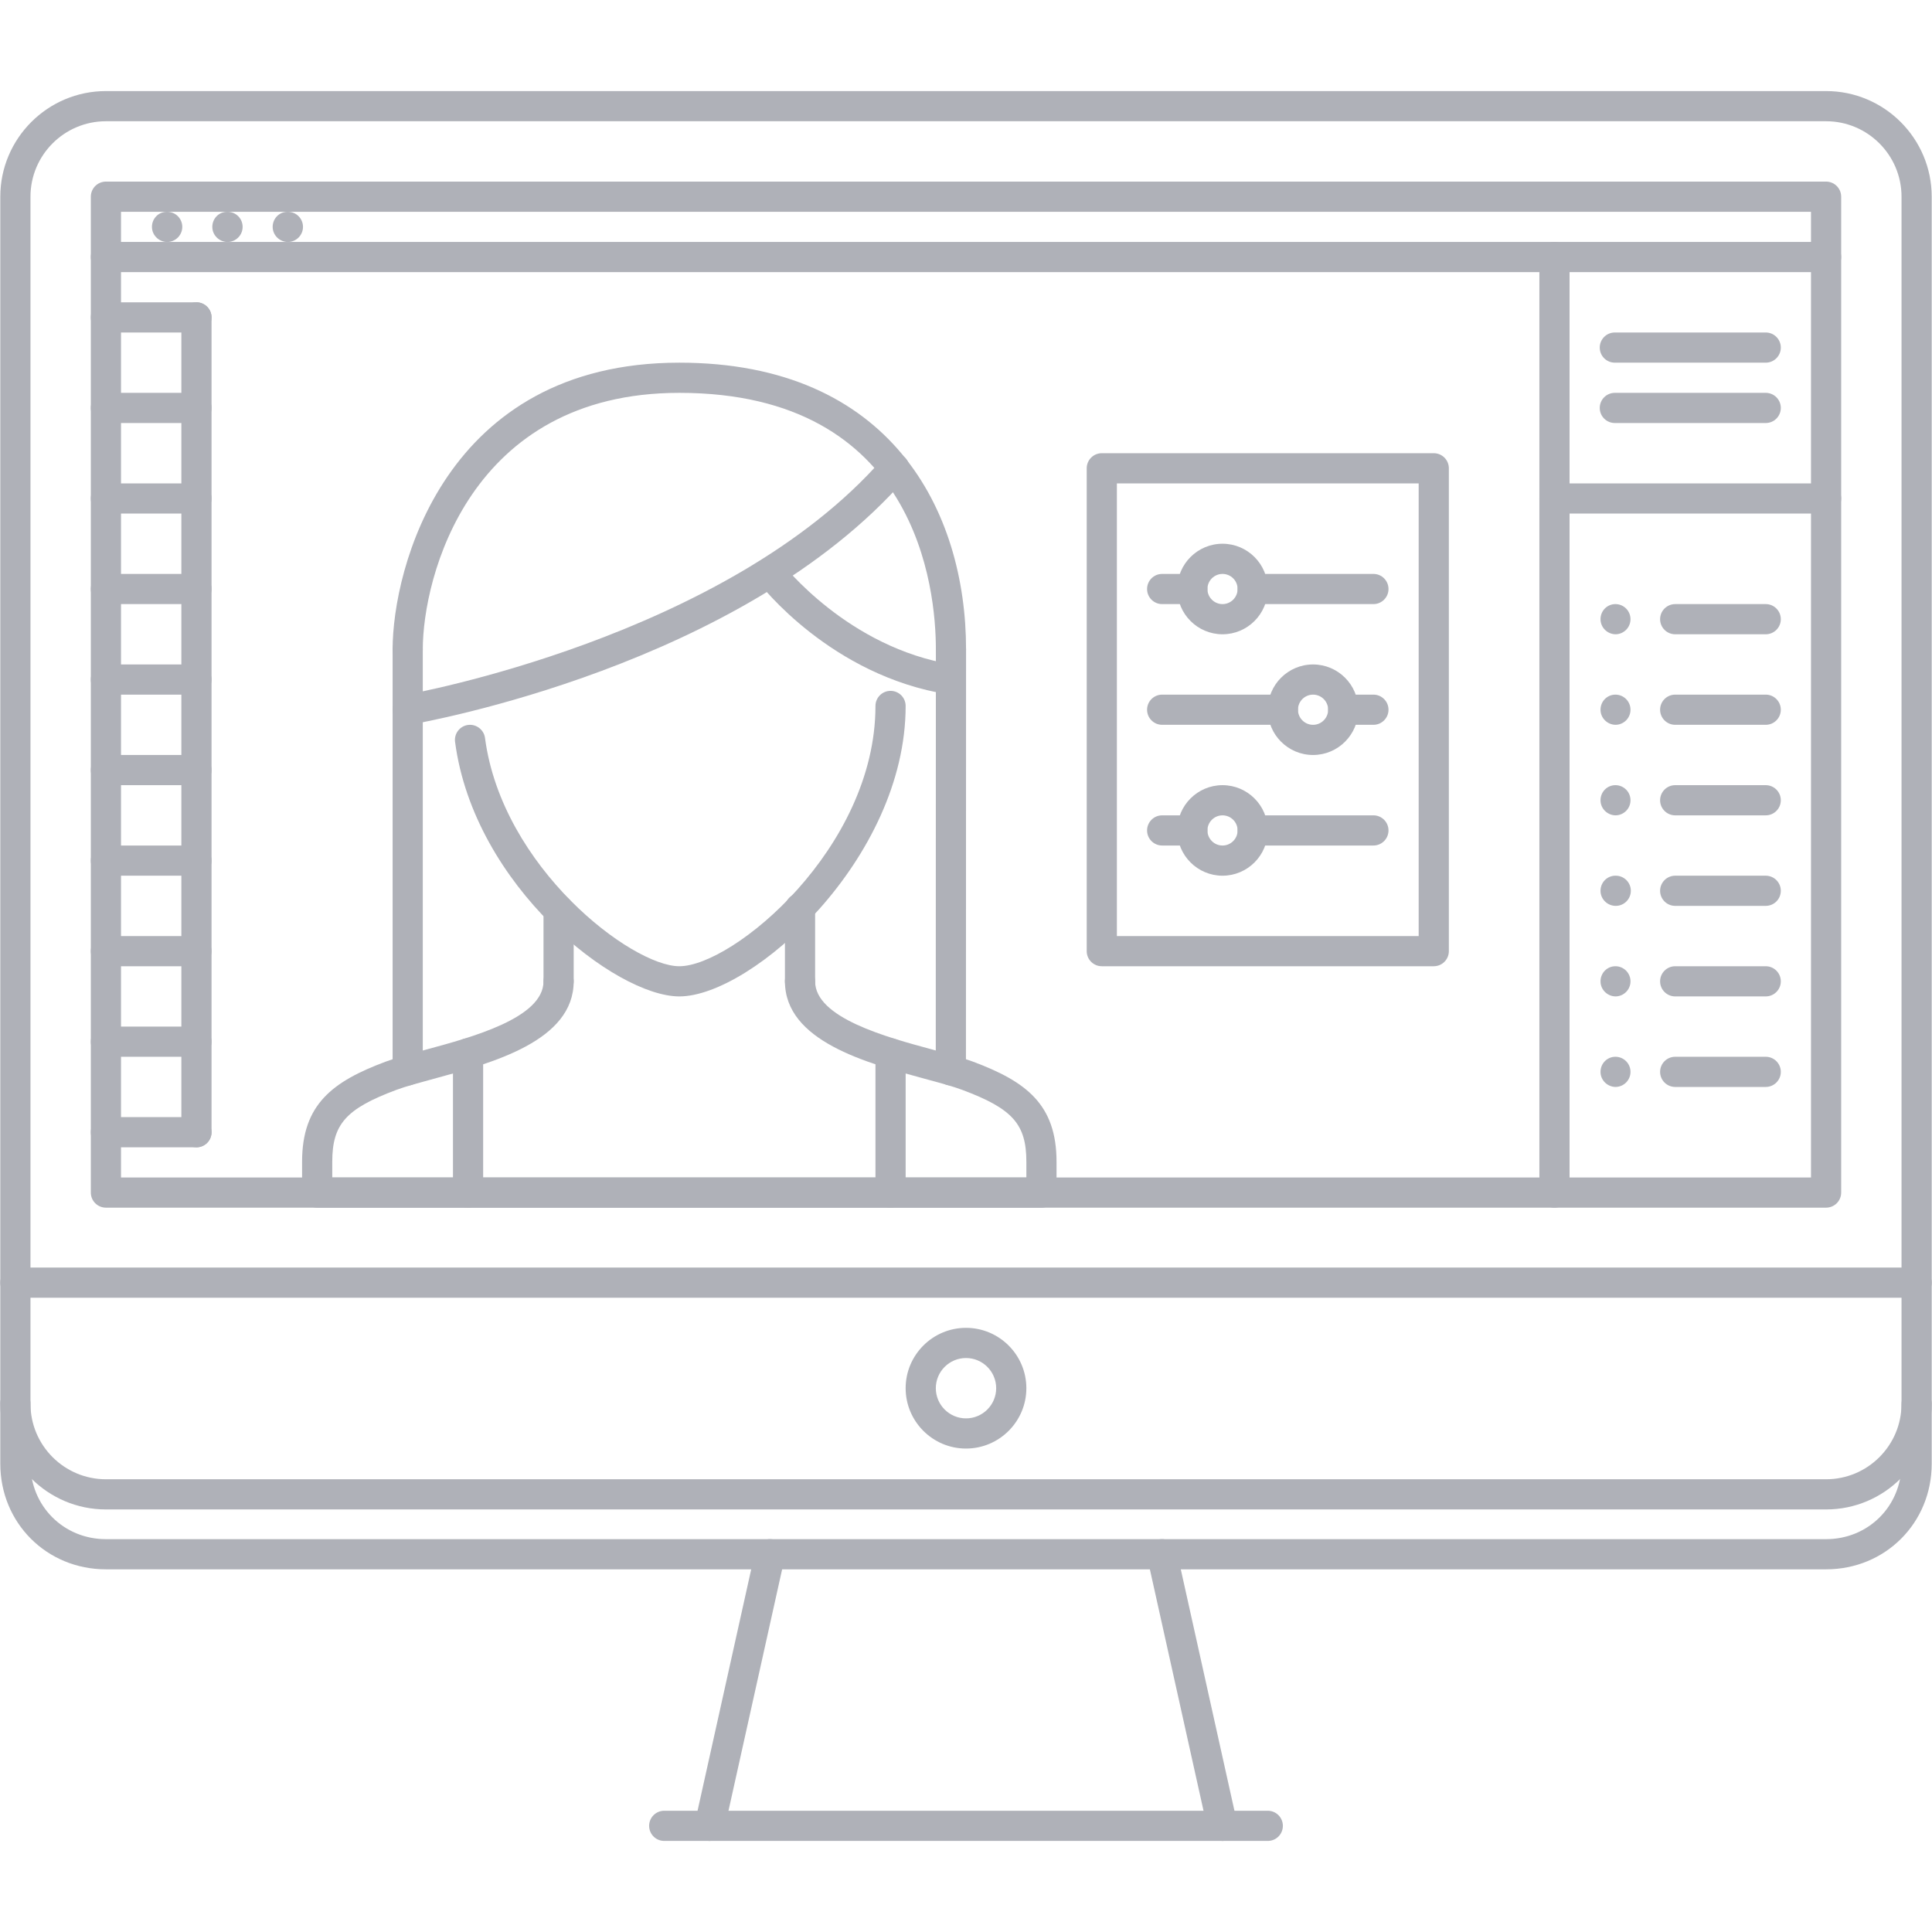
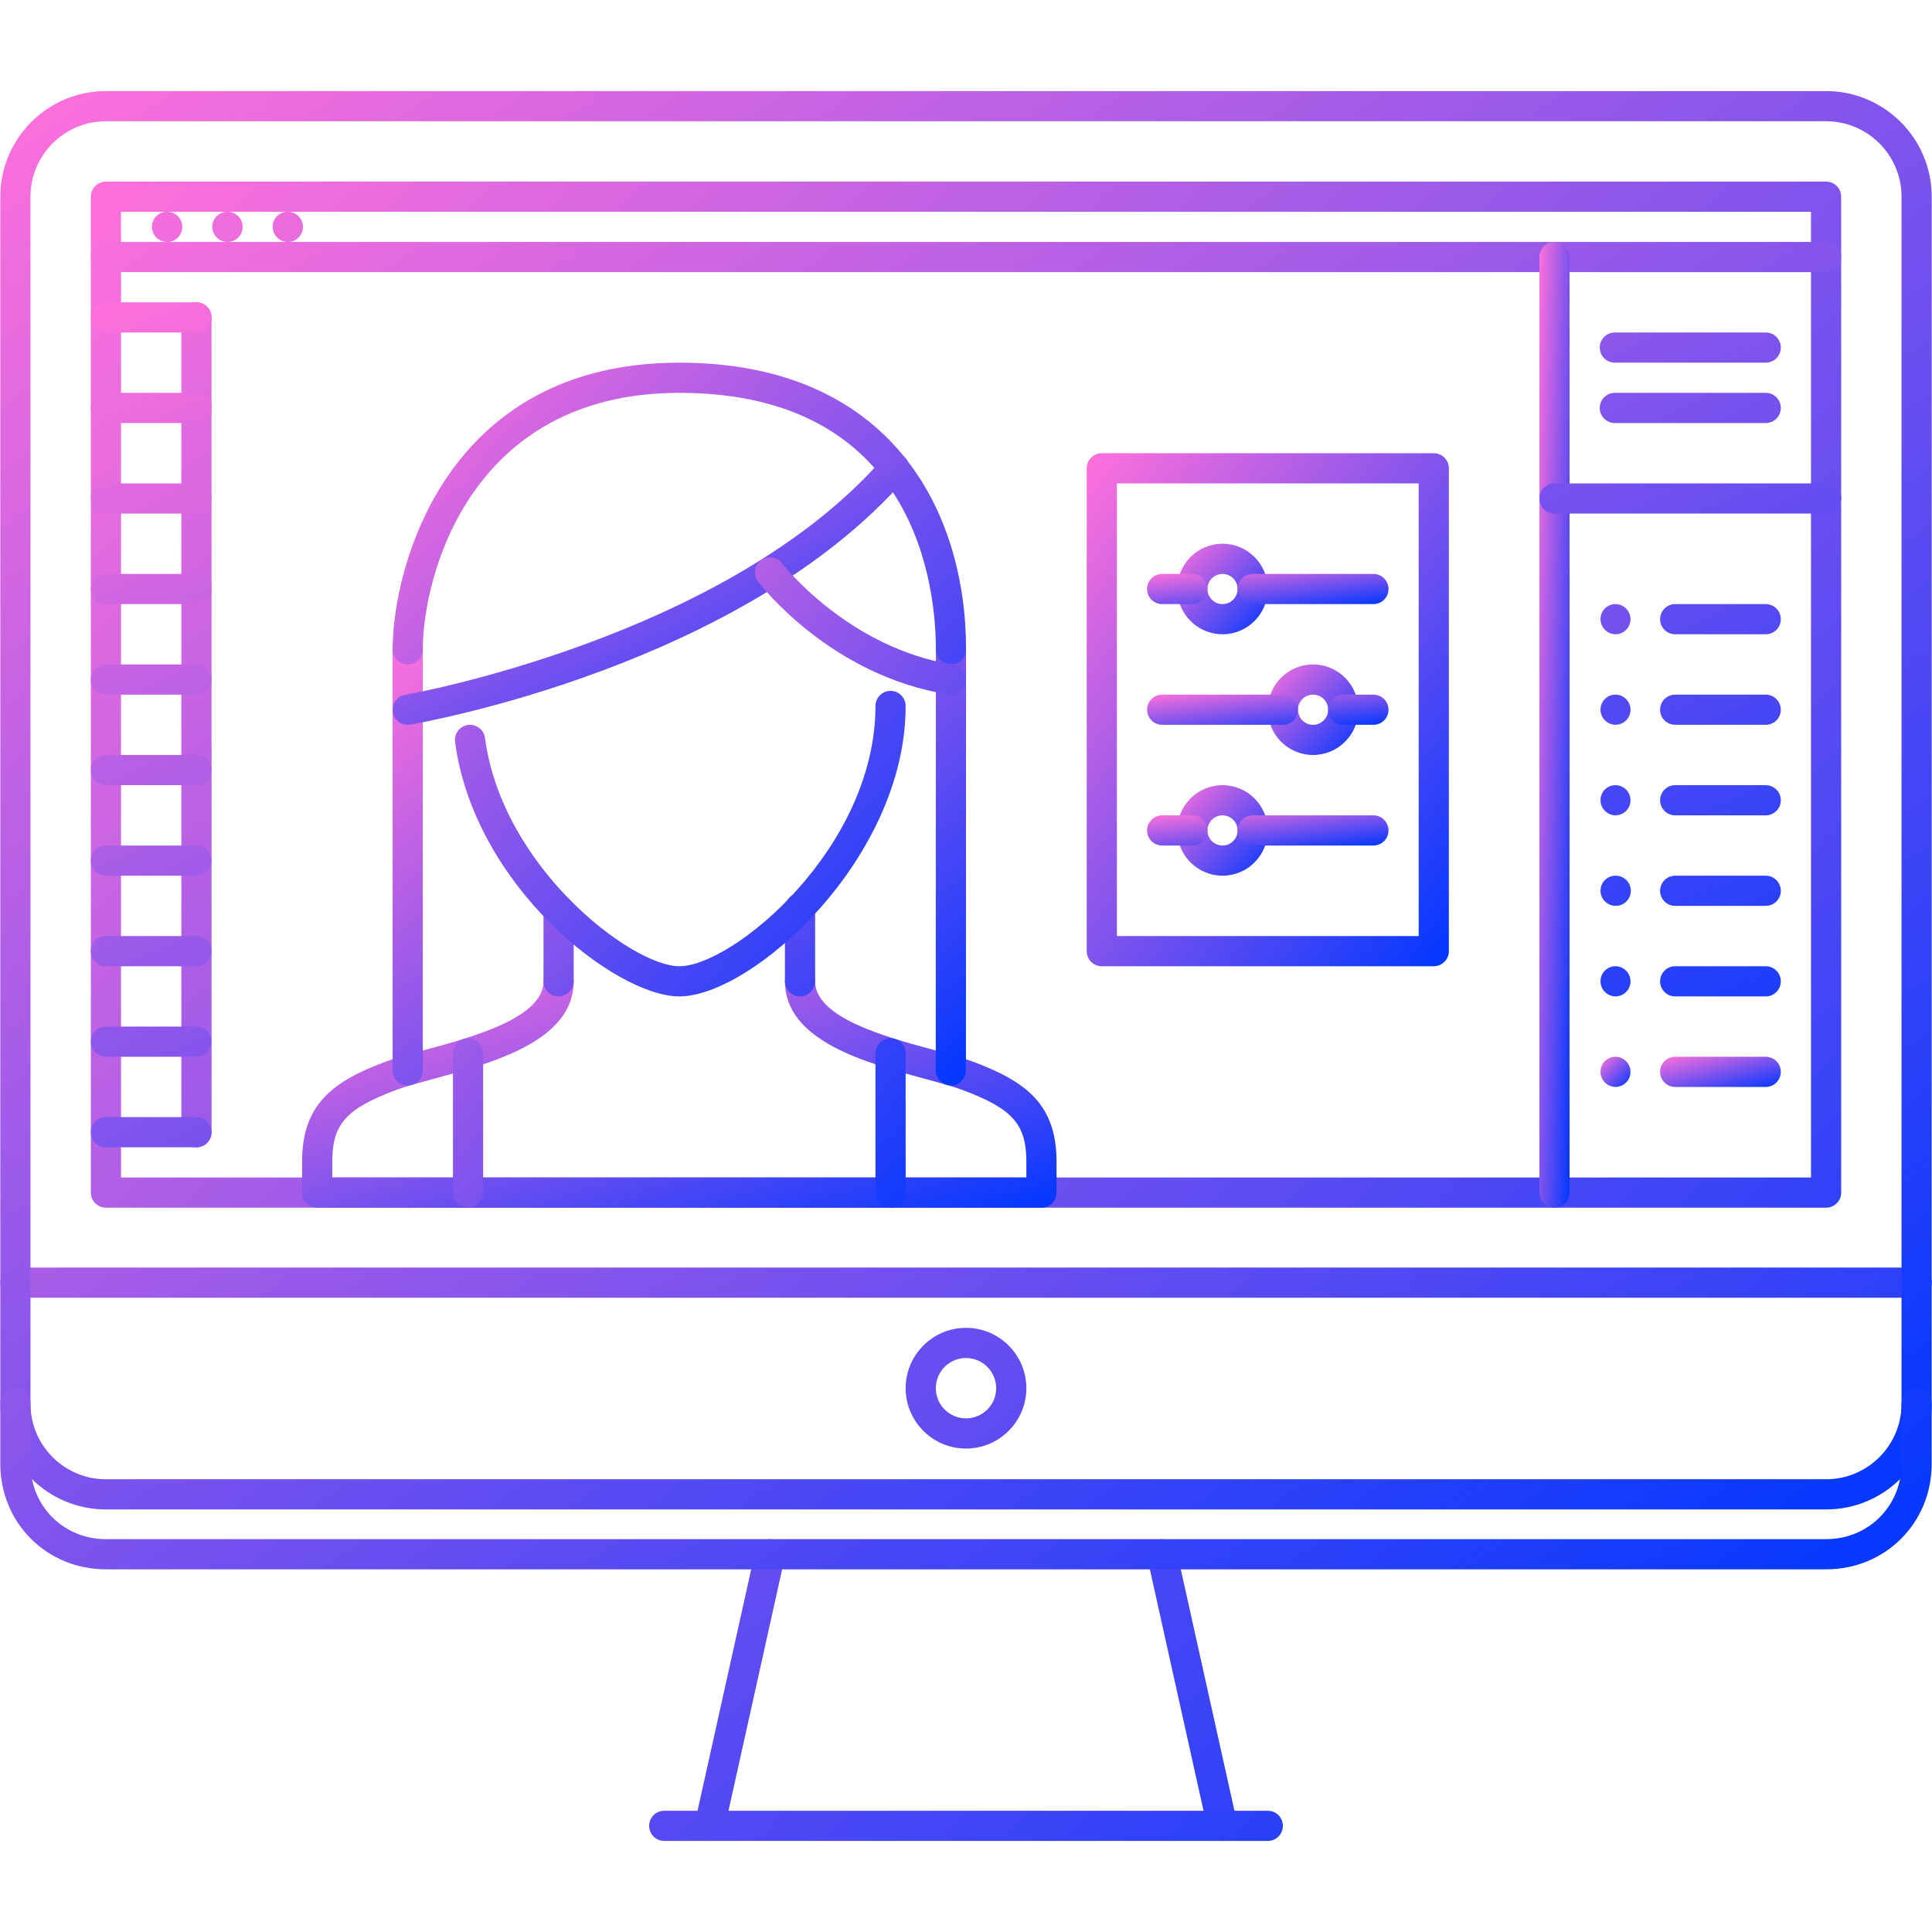
- <svg xmlns="http://www.w3.org/2000/svg" width="800px" height="800px" viewBox="0 0 1024 1024" fill="#AFB1B8" class="icon" version="1.1">
-   <path d="M88.614 128.242c-4.42 0-8.076-3.576-8.076-7.998s3.5-7.998 7.904-7.998h0.172c4.404 0 7.998 3.576 7.998 7.998s-3.594 7.998-7.998 7.998zM120.604 128.242c-4.42 0-8.076-3.576-8.076-7.998s3.5-7.998 7.904-7.998h0.172c4.404 0 7.998 3.576 7.998 7.998s-3.594 7.998-7.998 7.998zM152.594 128.242c-4.42 0-8.076-3.576-8.076-7.998s3.5-7.998 7.904-7.998h0.172c4.404 0 7.998 3.576 7.998 7.998s-3.592 7.998-7.998 7.998zM856.378 336.18c-4.422 0-8.074-3.578-8.074-7.998s3.496-7.998 7.902-7.998h0.172a8 8 0 0 1 0 15.996zM1015.848 687.82H8.156a7.992 7.992 0 0 1-7.998-7.996 7.994 7.994 0 0 1 7.998-7.998h1007.692a7.992 7.992 0 0 1 7.996 7.998 7.992 7.992 0 0 1-7.996 7.996zM512 767.766c-17.636 0-31.99-14.356-31.99-31.99s14.354-31.99 31.99-31.99 31.992 14.356 31.992 31.99-14.356 31.99-31.992 31.99z m0-47.984c-8.826 0-15.996 7.168-15.996 15.994s7.17 15.994 15.996 15.994c8.824 0 15.996-7.168 15.996-15.994s-7.172-15.994-15.996-15.994zM376.136 975.732a8.01 8.01 0 0 1-7.81-9.73l31.99-143.956c0.954-4.296 5.216-7 9.544-6.078a8.014 8.014 0 0 1 6.078 9.544l-31.99 143.956a8.004 8.004 0 0 1-7.812 6.264zM647.864 975.732a8 8 0 0 1-7.808-6.264l-31.988-143.956a8.01 8.01 0 0 1 6.074-9.544c4.344-0.922 8.59 1.782 9.542 6.078l31.992 143.956a8.008 8.008 0 0 1-7.812 9.73z" fill="" />
-   <path d="M671.954 975.732H352.05a7.992 7.992 0 0 1-7.998-7.998 7.992 7.992 0 0 1 7.998-7.996h319.904a7.992 7.992 0 0 1 7.996 7.996 7.992 7.992 0 0 1-7.996 7.998zM967.86 640.086H56.14a7.994 7.994 0 0 1-7.998-7.998V104.25a7.994 7.994 0 0 1 7.998-7.998h911.72c4.422 0 8 3.578 8 7.998v527.838a7.994 7.994 0 0 1-8 7.998z m-903.722-15.996h895.726V112.248H64.138v511.842z" fill="" />
-   <path d="M967.86 800.038H56.14c-30.866 0-55.982-25.118-55.982-55.982V104.25c0-30.866 25.118-55.982 55.982-55.982h911.72c30.868 0 55.984 25.118 55.984 55.982v639.804c0 30.866-25.118 55.984-55.984 55.984zM56.14 64.262c-22.056 0-39.988 17.94-39.988 39.988v639.804c0 22.054 17.932 39.986 39.988 39.986h911.72c22.058 0 39.988-17.932 39.988-39.986V104.25c0-22.048-17.93-39.988-39.988-39.988H56.14z" fill="" />
-   <path d="M967.86 831.778H56.14c-31.396 0-55.982-24.586-55.982-55.982v-31.99a7.994 7.994 0 0 1 7.998-7.998 7.994 7.994 0 0 1 7.998 7.998v31.99c0 22.43 17.558 39.986 39.988 39.986h911.72c22.434 0 39.988-17.556 39.988-39.986v-31.74a7.994 7.994 0 0 1 8-7.998 7.992 7.992 0 0 1 7.996 7.998v31.74c-0.002 31.396-24.588 55.982-55.986 55.982zM967.86 144.238H56.14c-4.42 0-7.998-3.578-7.998-7.998s3.578-7.998 7.998-7.998h911.72c4.422 0 8 3.578 8 7.998s-3.578 7.998-8 7.998zM104.124 608.096a7.994 7.994 0 0 1-7.998-7.998V168.23c0-4.42 3.576-7.998 7.998-7.998s7.998 3.578 7.998 7.998v431.868a7.992 7.992 0 0 1-7.998 7.998z" fill="" />
-   <path d="M823.906 640.086c-4.422 0-8-3.578-8-7.998V136.24a7.994 7.994 0 0 1 8-7.998 7.994 7.994 0 0 1 7.996 7.998v495.848a7.994 7.994 0 0 1-7.996 7.998z" fill="" />
-   <path d="M967.86 272.2h-143.954c-4.422 0-8-3.578-8-7.998s3.578-7.998 8-7.998h143.954c4.422 0 8 3.578 8 7.998s-3.578 7.998-8 7.998zM104.124 224.212H56.14c-4.42 0-7.998-3.576-7.998-7.998s3.578-7.998 7.998-7.998h47.986c4.42 0 7.998 3.576 7.998 7.998s-3.578 7.998-8 7.998zM104.124 272.2H56.14c-4.42 0-7.998-3.578-7.998-7.998s3.578-7.998 7.998-7.998h47.986c4.42 0 7.998 3.578 7.998 7.998s-3.578 7.998-8 7.998zM104.124 320.184H56.14c-4.42 0-7.998-3.576-7.998-7.998s3.578-7.998 7.998-7.998h47.986c4.42 0 7.998 3.576 7.998 7.998s-3.578 7.998-8 7.998zM104.124 368.17H56.14a7.994 7.994 0 0 1-7.998-7.998 7.994 7.994 0 0 1 7.998-7.998h47.986a7.994 7.994 0 0 1 7.998 7.998 7.996 7.996 0 0 1-8 7.998zM104.124 416.154H56.14a7.994 7.994 0 0 1-7.998-7.998 7.994 7.994 0 0 1 7.998-7.998h47.986a7.994 7.994 0 0 1 7.998 7.998 7.994 7.994 0 0 1-8 7.998zM104.124 464.14H56.14a7.994 7.994 0 0 1-7.998-7.998 7.994 7.994 0 0 1 7.998-7.998h47.986a7.994 7.994 0 0 1 7.998 7.998 7.996 7.996 0 0 1-8 7.998zM104.124 512.124H56.14a7.994 7.994 0 0 1-7.998-7.998 7.994 7.994 0 0 1 7.998-7.998h47.986a7.994 7.994 0 0 1 7.998 7.998 7.994 7.994 0 0 1-8 7.998zM104.124 560.11H56.14a7.992 7.992 0 0 1-7.998-7.996 7.994 7.994 0 0 1 7.998-7.998h47.986a7.994 7.994 0 0 1 7.998 7.998 7.994 7.994 0 0 1-8 7.996zM104.124 608.096H56.14a7.994 7.994 0 0 1-7.998-7.998 7.992 7.992 0 0 1 7.998-7.996h47.986a7.992 7.992 0 0 1 7.998 7.996 7.994 7.994 0 0 1-8 7.998zM104.124 176.228H56.14c-4.42 0-7.998-3.578-7.998-7.998s3.578-7.998 7.998-7.998h47.986c4.42 0 7.998 3.578 7.998 7.998s-3.578 7.998-8 7.998zM935.872 192.222h-79.976c-4.422 0-7.996-3.576-7.996-7.998s3.574-7.998 7.996-7.998h79.976c4.418 0 7.996 3.576 7.996 7.998s-3.578 7.998-7.996 7.998zM935.872 224.212h-79.976c-4.422 0-7.996-3.576-7.996-7.998s3.574-7.998 7.996-7.998h79.976c4.418 0 7.996 3.576 7.996 7.998s-3.578 7.998-7.996 7.998zM935.872 336.18h-47.984c-4.422 0-8-3.578-8-7.998a7.994 7.994 0 0 1 8-7.998h47.984a7.994 7.994 0 0 1 7.996 7.998 7.994 7.994 0 0 1-7.996 7.998zM856.378 384.164c-4.422 0-8.074-3.576-8.074-7.998s3.496-7.998 7.902-7.998h0.172a8 8 0 0 1 0 15.996zM935.872 384.164h-47.984c-4.422 0-8-3.576-8-7.998s3.578-7.998 8-7.998h47.984c4.418 0 7.996 3.576 7.996 7.998s-3.578 7.998-7.996 7.998zM856.378 432.15c-4.422 0-8.074-3.578-8.074-7.998s3.496-7.998 7.902-7.998h0.172a8 8 0 0 1 0 15.996zM935.872 432.15h-47.984c-4.422 0-8-3.578-8-7.998a7.994 7.994 0 0 1 8-7.998h47.984a7.994 7.994 0 0 1 7.996 7.998 7.994 7.994 0 0 1-7.996 7.998zM856.378 480.134c-4.422 0-8.074-3.576-8.074-7.998 0-4.42 3.496-7.998 7.902-7.998h0.172a7.998 7.998 0 1 1 0 15.996zM935.872 480.134h-47.984c-4.422 0-8-3.576-8-7.998a7.994 7.994 0 0 1 8-7.998h47.984a7.994 7.994 0 0 1 7.996 7.998 7.992 7.992 0 0 1-7.996 7.998zM856.378 528.122c-4.422 0-8.074-3.578-8.074-7.998s3.496-7.998 7.902-7.998h0.172a8 8 0 0 1 0 15.996zM935.872 528.122h-47.984c-4.422 0-8-3.578-8-7.998s3.578-7.998 8-7.998h47.984c4.418 0 7.996 3.578 7.996 7.998s-3.578 7.998-7.996 7.998z" fill="" />
-   <path d="M856.378 576.106c-4.422 0-8.074-3.578-8.074-7.998s3.496-7.998 7.902-7.998h0.172a8 8 0 0 1 0 15.996z" fill="" />
-   <path d="M935.872 576.106h-47.984c-4.422 0-8-3.578-8-7.998s3.578-7.998 8-7.998h47.984c4.418 0 7.996 3.578 7.996 7.998s-3.578 7.998-7.996 7.998z" fill="" />
-   <path d="M551.988 640.086H168.106a7.994 7.994 0 0 1-7.998-7.998v-16.306c0-30.524 16.228-42.582 44.268-53.078 5.498-2.046 12.95-4.076 21.244-6.326 24.868-6.732 62.45-16.9 62.45-36.254 0-4.42 3.576-7.998 7.998-7.998s7.998 3.578 7.998 7.998c0 31.6-42.924 43.206-74.258 51.688-7.748 2.108-14.714 3.966-19.838 5.888-26.586 9.95-33.866 18.134-33.866 38.082v8.308h367.89v-8.308c0-19.948-7.282-28.132-33.866-38.082-5.124-1.922-12.09-3.796-19.854-5.888-31.334-8.482-74.242-20.104-74.242-51.688 0-4.42 3.576-7.998 7.998-7.998s7.998 3.578 7.998 7.998c0 19.338 37.566 29.522 62.434 36.238 8.31 2.266 15.778 4.294 21.26 6.342 28.04 10.496 44.266 22.554 44.266 53.078v16.306a7.998 7.998 0 0 1-8 7.998z" fill="" />
-   <path d="M296.066 528.122a7.994 7.994 0 0 1-7.998-7.998v-37.786c0-4.42 3.576-7.998 7.998-7.998s7.998 3.578 7.998 7.998v37.786a7.994 7.994 0 0 1-7.998 7.998zM424.028 528.122a7.994 7.994 0 0 1-7.998-7.998v-38.708c0-4.42 3.576-7.998 7.998-7.998s7.998 3.578 7.998 7.998v38.708a7.996 7.996 0 0 1-7.998 7.998zM216.09 575.308a7.992 7.992 0 0 1-7.998-7.996V344.176c0-4.42 3.578-7.998 7.998-7.998s7.998 3.576 7.998 7.998v223.136a7.992 7.992 0 0 1-7.998 7.996zM503.972 575.308a7.992 7.992 0 0 1-7.998-7.996l0.062-223.136a8 8 0 0 1 15.996 0l-0.062 223.136a7.994 7.994 0 0 1-7.998 7.996z" fill="" />
-   <path d="M504.034 352.174a7.994 7.994 0 0 1-7.998-7.998c0-31.896-9.81-135.958-135.99-135.958-111.528 0-135.958 98.14-135.958 135.958 0 4.42-3.578 7.998-7.998 7.998s-7.998-3.576-7.998-7.998c0-42.268 27.304-151.954 151.954-151.954 112.06 0 151.984 78.492 151.984 151.954a7.99 7.99 0 0 1-7.996 7.998zM360.046 528.122c-33.708 0-108.748-58.326-118.854-134.912a8.004 8.004 0 0 1 6.888-8.974c4.28-0.57 8.404 2.492 8.982 6.88 9.044 68.634 77.742 121.01 102.984 121.01 28.476 0 103.968-62.66 103.968-137.958a7.994 7.994 0 0 1 7.998-7.998 7.994 7.994 0 0 1 7.998 7.998c0 81.116-81.474 153.954-119.964 153.954z" fill="" />
-   <path d="M216.076 384.164a8.014 8.014 0 0 1-7.874-6.646 8.014 8.014 0 0 1 6.53-9.23c1.704-0.29 170.198-30.218 253.266-125.346 2.952-3.326 7.998-3.646 11.294-0.756a8 8 0 0 1 0.764 11.286c-86.848 99.446-255.484 129.35-262.606 130.576a8.532 8.532 0 0 1-1.374 0.116z" fill="" />
-   <path d="M503.988 368.17a7.72 7.72 0 0 1-1.266-0.102c-62.402-9.88-99.516-57.904-101.062-59.944a7.998 7.998 0 0 1 12.732-9.678c0.344 0.446 34.926 44.97 90.832 53.828a8.006 8.006 0 0 1 6.654 9.146 8.006 8.006 0 0 1-7.89 6.75zM248.082 640.086a7.994 7.994 0 0 1-7.998-7.998v-73.804c0-4.42 3.578-7.998 7.998-7.998s7.998 3.578 7.998 7.998v73.804c0 4.42-3.58 7.998-7.998 7.998zM472.012 640.086a7.994 7.994 0 0 1-7.998-7.998v-73.804a7.994 7.994 0 0 1 7.998-7.998 7.994 7.994 0 0 1 7.998 7.998v73.804a7.994 7.994 0 0 1-7.998 7.998z" fill="" />
-   <path d="M759.926 512.124h-175.95a7.994 7.994 0 0 1-7.996-7.998v-255.92a7.994 7.994 0 0 1 7.996-7.998h175.95a7.992 7.992 0 0 1 7.996 7.998v255.92a7.992 7.992 0 0 1-7.996 7.998z m-167.95-15.994h159.95V256.204h-159.95v239.926z" fill="" />
-   <path d="M647.958 336.18c-13.23 0-23.992-10.764-23.992-23.994s10.762-23.994 23.992-23.994 23.996 10.762 23.996 23.994c0 13.23-10.766 23.994-23.996 23.994z m0-31.99c-4.402 0-7.996 3.584-7.996 7.998s3.594 7.998 7.996 7.998c4.406 0 8-3.584 8-7.998s-3.594-7.998-8-7.998z" fill="" />
-   <path d="M727.934 320.184h-63.98c-4.418 0-7.996-3.576-7.996-7.998s3.578-7.998 7.996-7.998h63.98c4.422 0 8 3.576 8 7.998s-3.578 7.998-8 7.998zM631.964 320.184h-15.996c-4.422 0-7.996-3.576-7.996-7.998s3.574-7.998 7.996-7.998h15.996c4.418 0 7.996 3.576 7.996 7.998s-3.578 7.998-7.996 7.998z" fill="" />
-   <path d="M647.958 464.14c-13.23 0-23.992-10.762-23.992-23.994 0-13.23 10.762-23.992 23.992-23.992s23.996 10.762 23.996 23.992-10.766 23.994-23.996 23.994z m0-31.99a8.008 8.008 0 0 0-7.996 7.998 8.008 8.008 0 0 0 7.996 7.998c4.406 0 8-3.584 8-7.998a8.008 8.008 0 0 0-8-7.998z" fill="" />
-   <path d="M727.934 448.144h-63.98a7.992 7.992 0 0 1-7.996-7.998 7.994 7.994 0 0 1 7.996-7.998h63.98c4.422 0 8 3.578 8 7.998a7.994 7.994 0 0 1-8 7.998zM631.964 448.144h-15.996a7.99 7.99 0 0 1-7.996-7.998 7.992 7.992 0 0 1 7.996-7.998h15.996a7.994 7.994 0 0 1 7.996 7.998 7.992 7.992 0 0 1-7.996 7.998z" fill="" />
-   <path d="M695.946 400.16c-13.23 0-23.992-10.762-23.992-23.992s10.762-23.994 23.992-23.994 23.992 10.762 23.992 23.994c0 13.228-10.762 23.992-23.992 23.992z m0-31.99c-4.406 0-8 3.584-8 7.998s3.594 7.998 8 7.998c4.402 0 7.996-3.584 7.996-7.998s-3.594-7.998-7.996-7.998z" fill="" />
-   <path d="M679.95 384.164h-63.98c-4.422 0-7.996-3.576-7.996-7.998s3.574-7.998 7.996-7.998h63.98c4.422 0 7.996 3.576 7.996 7.998s-3.574 7.998-7.996 7.998zM727.934 384.164h-15.996c-4.418 0-7.996-3.576-7.996-7.998s3.578-7.998 7.996-7.998h15.996c4.422 0 8 3.576 8 7.998s-3.578 7.998-8 7.998z" fill="" />
+ <svg xmlns="http://www.w3.org/2000/svg" width="800px" height="800px" viewBox="0 0 1024 1024" class="icon" version="1.1">
+   <defs>
+     <linearGradient id="gradient1" x1="0%" y1="0%" x2="100%" y2="100%">
+       <stop offset="0%" style="stop-color:hsl(315, 100%, 72%);stop-opacity:1" />
+       <stop offset="100%" style="stop-color:hsl(227, 100%, 50%);stop-opacity:1" />
+     </linearGradient>
+   </defs>
+   <path d="M88.614 128.242c-4.42 0-8.076-3.576-8.076-7.998s3.5-7.998 7.904-7.998h0.172c4.404 0 7.998 3.576 7.998 7.998s-3.594 7.998-7.998 7.998zM120.604 128.242c-4.42 0-8.076-3.576-8.076-7.998s3.5-7.998 7.904-7.998h0.172c4.404 0 7.998 3.576 7.998 7.998s-3.594 7.998-7.998 7.998zM152.594 128.242c-4.42 0-8.076-3.576-8.076-7.998s3.5-7.998 7.904-7.998h0.172c4.404 0 7.998 3.576 7.998 7.998s-3.592 7.998-7.998 7.998zM856.378 336.18c-4.422 0-8.074-3.578-8.074-7.998s3.496-7.998 7.902-7.998h0.172a8 8 0 0 1 0 15.996zM1015.848 687.82H8.156a7.992 7.992 0 0 1-7.998-7.996 7.994 7.994 0 0 1 7.998-7.998h1007.692a7.992 7.992 0 0 1 7.996 7.998 7.992 7.992 0 0 1-7.996 7.996zM512 767.766c-17.636 0-31.99-14.356-31.99-31.99s14.354-31.99 31.99-31.99 31.992 14.356 31.992 31.99-14.356 31.99-31.992 31.99z m0-47.984c-8.826 0-15.996 7.168-15.996 15.994s7.17 15.994 15.996 15.994c8.824 0 15.996-7.168 15.996-15.994s-7.172-15.994-15.996-15.994zM376.136 975.732a8.01 8.01 0 0 1-7.81-9.73l31.99-143.956c0.954-4.296 5.216-7 9.544-6.078a8.014 8.014 0 0 1 6.078 9.544l-31.99 143.956a8.004 8.004 0 0 1-7.812 6.264zM647.864 975.732a8 8 0 0 1-7.808-6.264l-31.988-143.956a8.01 8.01 0 0 1 6.074-9.544c4.344-0.922 8.59 1.782 9.542 6.078l31.992 143.956a8.008 8.008 0 0 1-7.812 9.73z" fill="url(#gradient1)" />
+   <path d="M671.954 975.732H352.05a7.992 7.992 0 0 1-7.998-7.998 7.992 7.992 0 0 1 7.998-7.996h319.904a7.992 7.992 0 0 1 7.996 7.996 7.992 7.992 0 0 1-7.996 7.998zM967.86 640.086H56.14a7.994 7.994 0 0 1-7.998-7.998V104.25a7.994 7.994 0 0 1 7.998-7.998h911.72c4.422 0 8 3.578 8 7.998v527.838a7.994 7.994 0 0 1-8 7.998z m-903.722-15.996h895.726V112.248H64.138v511.842z" fill="url(#gradient1)" />
+   <path d="M967.86 800.038H56.14c-30.866 0-55.982-25.118-55.982-55.982V104.25c0-30.866 25.118-55.982 55.982-55.982h911.72c30.868 0 55.984 25.118 55.984 55.982v639.804c0 30.866-25.118 55.984-55.984 55.984zM56.14 64.262c-22.056 0-39.988 17.94-39.988 39.988v639.804c0 22.054 17.932 39.986 39.988 39.986h911.72c22.058 0 39.988-17.932 39.988-39.986V104.25c0-22.048-17.93-39.988-39.988-39.988H56.14z" fill="url(#gradient1)" />
+   <path d="M967.86 831.778H56.14c-31.396 0-55.982-24.586-55.982-55.982v-31.99a7.994 7.994 0 0 1 7.998-7.998 7.994 7.994 0 0 1 7.998 7.998v31.99c0 22.43 17.558 39.986 39.988 39.986h911.72c22.434 0 39.988-17.556 39.988-39.986v-31.74a7.994 7.994 0 0 1 8-7.998 7.992 7.992 0 0 1 7.996 7.998v31.74c-0.002 31.396-24.588 55.982-55.986 55.982zM967.86 144.238H56.14c-4.42 0-7.998-3.578-7.998-7.998s3.578-7.998 7.998-7.998h911.72c4.422 0 8 3.578 8 7.998s-3.578 7.998-8 7.998zM104.124 608.096a7.994 7.994 0 0 1-7.998-7.998V168.23c0-4.42 3.576-7.998 7.998-7.998s7.998 3.578 7.998 7.998v431.868a7.992 7.992 0 0 1-7.998 7.998z" fill="url(#gradient1)" />
+   <path d="M823.906 640.086c-4.422 0-8-3.578-8-7.998V136.24a7.994 7.994 0 0 1 8-7.998 7.994 7.994 0 0 1 7.996 7.998v495.848a7.994 7.994 0 0 1-7.996 7.998z" fill="url(#gradient1)" />
+   <path d="M967.86 272.2h-143.954c-4.422 0-8-3.578-8-7.998s3.578-7.998 8-7.998h143.954c4.422 0 8 3.578 8 7.998s-3.578 7.998-8 7.998zM104.124 224.212H56.14c-4.42 0-7.998-3.576-7.998-7.998s3.578-7.998 7.998-7.998h47.986c4.42 0 7.998 3.576 7.998 7.998s-3.578 7.998-8 7.998zM104.124 272.2H56.14c-4.42 0-7.998-3.578-7.998-7.998s3.578-7.998 7.998-7.998h47.986c4.42 0 7.998 3.578 7.998 7.998s-3.578 7.998-8 7.998zM104.124 320.184H56.14c-4.42 0-7.998-3.576-7.998-7.998s3.578-7.998 7.998-7.998h47.986c4.42 0 7.998 3.576 7.998 7.998s-3.578 7.998-8 7.998zM104.124 368.17H56.14a7.994 7.994 0 0 1-7.998-7.998 7.994 7.994 0 0 1 7.998-7.998h47.986a7.994 7.994 0 0 1 7.998 7.998 7.996 7.996 0 0 1-8 7.998zM104.124 416.154H56.14a7.994 7.994 0 0 1-7.998-7.998 7.994 7.994 0 0 1 7.998-7.998h47.986a7.994 7.994 0 0 1 7.998 7.998 7.994 7.994 0 0 1-8 7.998zM104.124 464.14H56.14a7.994 7.994 0 0 1-7.998-7.998 7.994 7.994 0 0 1 7.998-7.998h47.986a7.994 7.994 0 0 1 7.998 7.998 7.996 7.996 0 0 1-8 7.998zM104.124 512.124H56.14a7.994 7.994 0 0 1-7.998-7.998 7.994 7.994 0 0 1 7.998-7.998h47.986a7.994 7.994 0 0 1 7.998 7.998 7.994 7.994 0 0 1-8 7.998zM104.124 560.11H56.14a7.992 7.992 0 0 1-7.998-7.996 7.994 7.994 0 0 1 7.998-7.998h47.986a7.994 7.994 0 0 1 7.998 7.998 7.994 7.994 0 0 1-8 7.996zM104.124 608.096H56.14a7.994 7.994 0 0 1-7.998-7.998 7.992 7.992 0 0 1 7.998-7.996h47.986a7.992 7.992 0 0 1 7.998 7.996 7.994 7.994 0 0 1-8 7.998zM104.124 176.228H56.14c-4.42 0-7.998-3.578-7.998-7.998s3.578-7.998 7.998-7.998h47.986c4.42 0 7.998 3.578 7.998 7.998s-3.578 7.998-8 7.998zM935.872 192.222h-79.976c-4.422 0-7.996-3.576-7.996-7.998s3.574-7.998 7.996-7.998h79.976c4.418 0 7.996 3.576 7.996 7.998s-3.578 7.998-7.996 7.998zM935.872 224.212h-79.976c-4.422 0-7.996-3.576-7.996-7.998s3.574-7.998 7.996-7.998h79.976c4.418 0 7.996 3.576 7.996 7.998s-3.578 7.998-7.996 7.998zM935.872 336.18h-47.984c-4.422 0-8-3.578-8-7.998a7.994 7.994 0 0 1 8-7.998h47.984a7.994 7.994 0 0 1 7.996 7.998 7.994 7.994 0 0 1-7.996 7.998zM856.378 384.164c-4.422 0-8.074-3.576-8.074-7.998s3.496-7.998 7.902-7.998h0.172a8 8 0 0 1 0 15.996zM935.872 384.164h-47.984c-4.422 0-8-3.576-8-7.998s3.578-7.998 8-7.998h47.984c4.418 0 7.996 3.576 7.996 7.998s-3.578 7.998-7.996 7.998zM856.378 432.15c-4.422 0-8.074-3.578-8.074-7.998s3.496-7.998 7.902-7.998h0.172a8 8 0 0 1 0 15.996zM935.872 432.15h-47.984c-4.422 0-8-3.578-8-7.998a7.994 7.994 0 0 1 8-7.998h47.984a7.994 7.994 0 0 1 7.996 7.998 7.994 7.994 0 0 1-7.996 7.998zM856.378 480.134c-4.422 0-8.074-3.576-8.074-7.998 0-4.42 3.496-7.998 7.902-7.998h0.172a7.998 7.998 0 1 1 0 15.996zM935.872 480.134h-47.984c-4.422 0-8-3.576-8-7.998a7.994 7.994 0 0 1 8-7.998h47.984a7.994 7.994 0 0 1 7.996 7.998 7.992 7.992 0 0 1-7.996 7.998zM856.378 528.122c-4.422 0-8.074-3.578-8.074-7.998s3.496-7.998 7.902-7.998h0.172a8 8 0 0 1 0 15.996zM935.872 528.122h-47.984c-4.422 0-8-3.578-8-7.998s3.578-7.998 8-7.998h47.984c4.418 0 7.996 3.578 7.996 7.998s-3.578 7.998-7.996 7.998z" fill="url(#gradient1)" />
+   <path d="M856.378 576.106c-4.422 0-8.074-3.578-8.074-7.998s3.496-7.998 7.902-7.998h0.172a8 8 0 0 1 0 15.996z" fill="url(#gradient1)" />
+   <path d="M935.872 576.106h-47.984c-4.422 0-8-3.578-8-7.998s3.578-7.998 8-7.998h47.984c4.418 0 7.996 3.578 7.996 7.998s-3.578 7.998-7.996 7.998z" fill="url(#gradient1)" />
+   <path d="M551.988 640.086H168.106a7.994 7.994 0 0 1-7.998-7.998v-16.306c0-30.524 16.228-42.582 44.268-53.078 5.498-2.046 12.95-4.076 21.244-6.326 24.868-6.732 62.45-16.9 62.45-36.254 0-4.42 3.576-7.998 7.998-7.998s7.998 3.578 7.998 7.998c0 31.6-42.924 43.206-74.258 51.688-7.748 2.108-14.714 3.966-19.838 5.888-26.586 9.95-33.866 18.134-33.866 38.082v8.308h367.89v-8.308c0-19.948-7.282-28.132-33.866-38.082-5.124-1.922-12.09-3.796-19.854-5.888-31.334-8.482-74.242-20.104-74.242-51.688 0-4.42 3.576-7.998 7.998-7.998s7.998 3.578 7.998 7.998c0 19.338 37.566 29.522 62.434 36.238 8.31 2.266 15.778 4.294 21.26 6.342 28.04 10.496 44.266 22.554 44.266 53.078v16.306a7.998 7.998 0 0 1-8 7.998z" fill="url(#gradient1)" />
+   <path d="M296.066 528.122a7.994 7.994 0 0 1-7.998-7.998v-37.786c0-4.42 3.576-7.998 7.998-7.998s7.998 3.578 7.998 7.998v37.786a7.994 7.994 0 0 1-7.998 7.998zM424.028 528.122a7.994 7.994 0 0 1-7.998-7.998v-38.708c0-4.42 3.576-7.998 7.998-7.998s7.998 3.578 7.998 7.998v38.708a7.996 7.996 0 0 1-7.998 7.998zM216.09 575.308a7.992 7.992 0 0 1-7.998-7.996V344.176c0-4.42 3.578-7.998 7.998-7.998s7.998 3.576 7.998 7.998v223.136a7.992 7.992 0 0 1-7.998 7.996zM503.972 575.308a7.992 7.992 0 0 1-7.998-7.996l0.062-223.136a8 8 0 0 1 15.996 0l-0.062 223.136a7.994 7.994 0 0 1-7.998 7.996z" fill="url(#gradient1)" />
+   <path d="M504.034 352.174a7.994 7.994 0 0 1-7.998-7.998c0-31.896-9.81-135.958-135.99-135.958-111.528 0-135.958 98.14-135.958 135.958 0 4.42-3.578 7.998-7.998 7.998s-7.998-3.576-7.998-7.998c0-42.268 27.304-151.954 151.954-151.954 112.06 0 151.984 78.492 151.984 151.954a7.99 7.99 0 0 1-7.996 7.998zM360.046 528.122c-33.708 0-108.748-58.326-118.854-134.912a8.004 8.004 0 0 1 6.888-8.974c4.28-0.57 8.404 2.492 8.982 6.88 9.044 68.634 77.742 121.01 102.984 121.01 28.476 0 103.968-62.66 103.968-137.958a7.994 7.994 0 0 1 7.998-7.998 7.994 7.994 0 0 1 7.998 7.998c0 81.116-81.474 153.954-119.964 153.954z" fill="url(#gradient1)" />
+   <path d="M216.076 384.164a8.014 8.014 0 0 1-7.874-6.646 8.014 8.014 0 0 1 6.53-9.23c1.704-0.29 170.198-30.218 253.266-125.346 2.952-3.326 7.998-3.646 11.294-0.756a8 8 0 0 1 0.764 11.286c-86.848 99.446-255.484 129.35-262.606 130.576a8.532 8.532 0 0 1-1.374 0.116z" fill="url(#gradient1)" />
+   <path d="M503.988 368.17a7.72 7.72 0 0 1-1.266-0.102c-62.402-9.88-99.516-57.904-101.062-59.944a7.998 7.998 0 0 1 12.732-9.678c0.344 0.446 34.926 44.97 90.832 53.828a8.006 8.006 0 0 1 6.654 9.146 8.006 8.006 0 0 1-7.89 6.75zM248.082 640.086a7.994 7.994 0 0 1-7.998-7.998v-73.804c0-4.42 3.578-7.998 7.998-7.998s7.998 3.578 7.998 7.998v73.804c0 4.42-3.58 7.998-7.998 7.998zM472.012 640.086a7.994 7.994 0 0 1-7.998-7.998v-73.804a7.994 7.994 0 0 1 7.998-7.998 7.994 7.994 0 0 1 7.998 7.998v73.804a7.994 7.994 0 0 1-7.998 7.998z" fill="url(#gradient1)" />
+   <path d="M759.926 512.124h-175.95a7.994 7.994 0 0 1-7.996-7.998v-255.92a7.994 7.994 0 0 1 7.996-7.998h175.95a7.992 7.992 0 0 1 7.996 7.998v255.92a7.992 7.992 0 0 1-7.996 7.998z m-167.95-15.994h159.95V256.204h-159.95v239.926z" fill="url(#gradient1)" />
+   <path d="M647.958 336.18c-13.23 0-23.992-10.764-23.992-23.994s10.762-23.994 23.992-23.994 23.996 10.762 23.996 23.994c0 13.23-10.766 23.994-23.996 23.994z m0-31.99c-4.402 0-7.996 3.584-7.996 7.998s3.594 7.998 7.996 7.998c4.406 0 8-3.584 8-7.998s-3.594-7.998-8-7.998z" fill="url(#gradient1)" />
+   <path d="M727.934 320.184h-63.98c-4.418 0-7.996-3.576-7.996-7.998s3.578-7.998 7.996-7.998h63.98c4.422 0 8 3.576 8 7.998s-3.578 7.998-8 7.998zM631.964 320.184h-15.996c-4.422 0-7.996-3.576-7.996-7.998s3.574-7.998 7.996-7.998h15.996c4.418 0 7.996 3.576 7.996 7.998s-3.578 7.998-7.996 7.998z" fill="url(#gradient1)" />
+   <path d="M647.958 464.14c-13.23 0-23.992-10.762-23.992-23.994 0-13.23 10.762-23.992 23.992-23.992s23.996 10.762 23.996 23.992-10.766 23.994-23.996 23.994z m0-31.99a8.008 8.008 0 0 0-7.996 7.998 8.008 8.008 0 0 0 7.996 7.998c4.406 0 8-3.584 8-7.998a8.008 8.008 0 0 0-8-7.998z" fill="url(#gradient1)" />
+   <path d="M727.934 448.144h-63.98a7.992 7.992 0 0 1-7.996-7.998 7.994 7.994 0 0 1 7.996-7.998h63.98c4.422 0 8 3.578 8 7.998a7.994 7.994 0 0 1-8 7.998zM631.964 448.144h-15.996a7.99 7.99 0 0 1-7.996-7.998 7.992 7.992 0 0 1 7.996-7.998h15.996a7.994 7.994 0 0 1 7.996 7.998 7.992 7.992 0 0 1-7.996 7.998z" fill="url(#gradient1)" />
+   <path d="M695.946 400.16c-13.23 0-23.992-10.762-23.992-23.992s10.762-23.994 23.992-23.994 23.992 10.762 23.992 23.994c0 13.228-10.762 23.992-23.992 23.992z m0-31.99c-4.406 0-8 3.584-8 7.998s3.594 7.998 8 7.998c4.402 0 7.996-3.584 7.996-7.998s-3.594-7.998-7.996-7.998z" fill="url(#gradient1)" />
+   <path d="M679.95 384.164h-63.98c-4.422 0-7.996-3.576-7.996-7.998s3.574-7.998 7.996-7.998h63.98c4.422 0 7.996 3.576 7.996 7.998s-3.574 7.998-7.996 7.998zM727.934 384.164h-15.996c-4.418 0-7.996-3.576-7.996-7.998s3.578-7.998 7.996-7.998h15.996c4.422 0 8 3.576 8 7.998s-3.578 7.998-8 7.998z" fill="url(#gradient1)" />
</svg>
